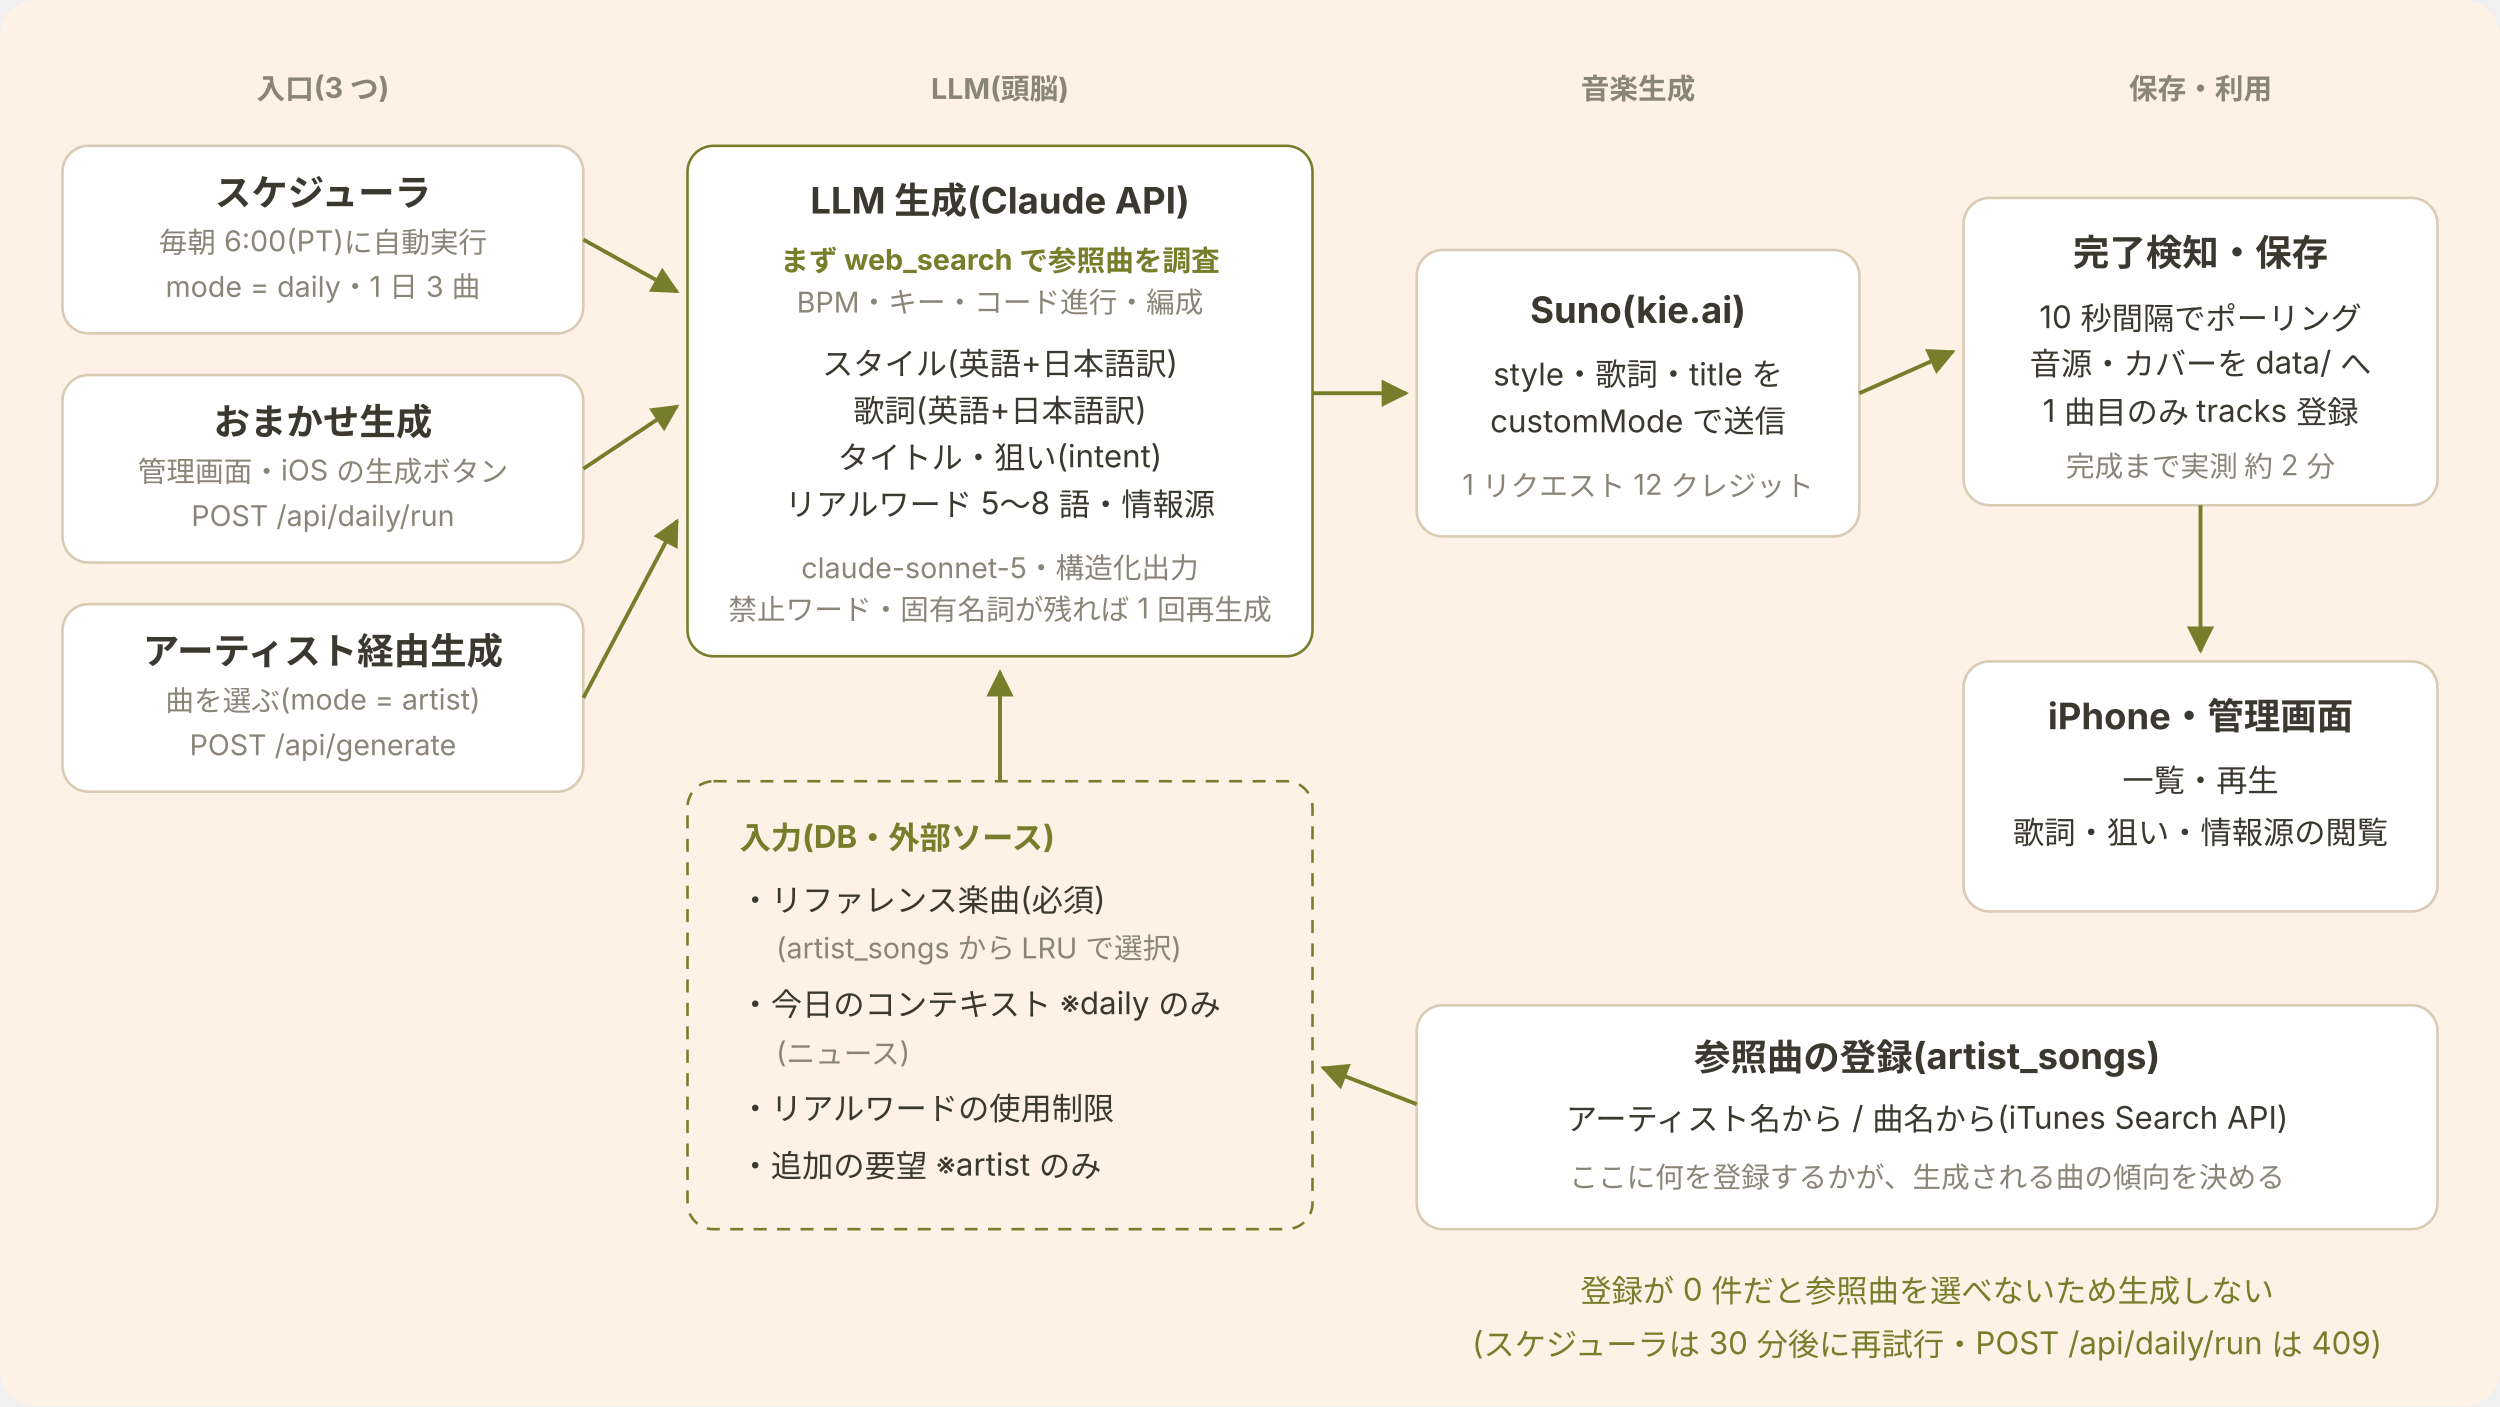
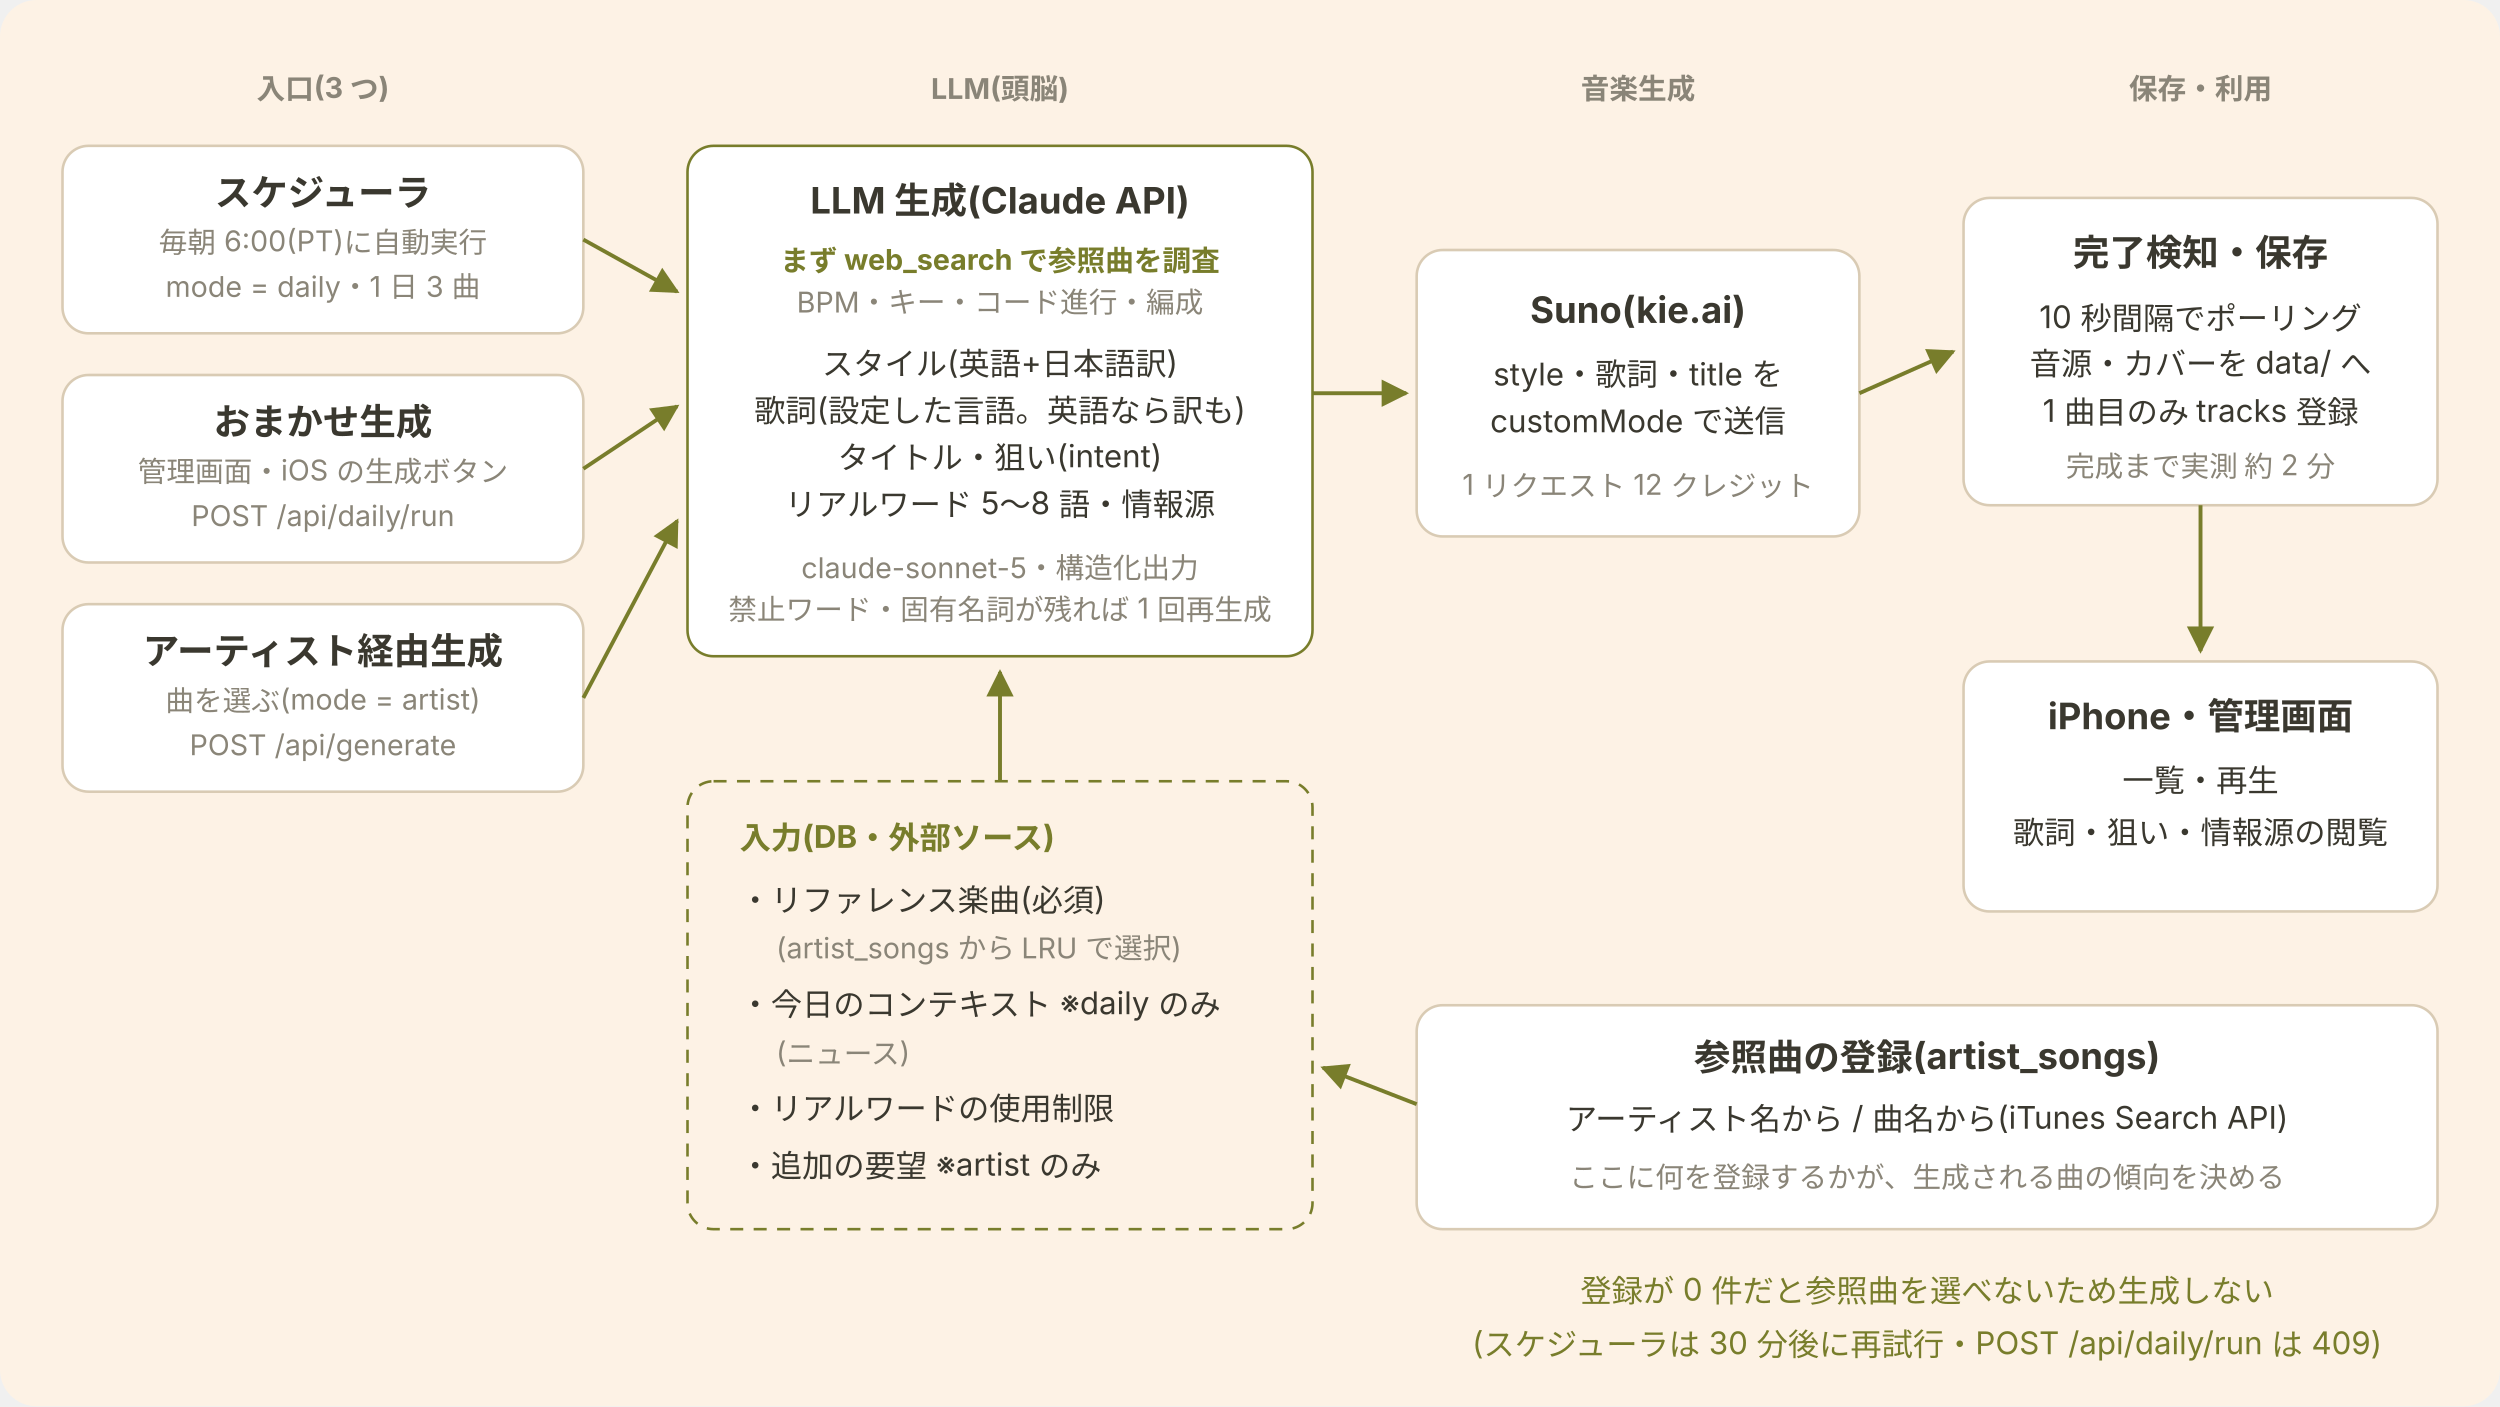
<svg xmlns="http://www.w3.org/2000/svg" viewBox="0 0 960 540" font-family="-apple-system, 'Hiragino Sans', 'Noto Sans JP', sans-serif">
  <defs>
    <marker id="arrow" viewBox="0 0 10 10" refX="9" refY="5" markerWidth="7" markerHeight="7" orient="auto-start-reverse">
      <path d="M0,0 L10,5 L0,10 z" fill="#787D2B" />
    </marker>
  </defs>
  <rect x="0" y="0" width="960" height="540" rx="14" fill="#FDF2E5" />
  <text x="124" y="38" text-anchor="middle" font-size="11" font-weight="bold" fill="#8A8578">入口(3 つ)</text>
  <text x="384" y="38" text-anchor="middle" font-size="11" font-weight="bold" fill="#8A8578">LLM(頭脳)</text>
  <text x="629" y="38" text-anchor="middle" font-size="11" font-weight="bold" fill="#8A8578">音楽生成</text>
  <text x="845" y="38" text-anchor="middle" font-size="11" font-weight="bold" fill="#8A8578">保存・利用</text>
  <rect x="24" y="56" width="200" height="72" rx="10" fill="#FFFFFF" stroke="#D9CBB4" />
  <text x="124" y="79" text-anchor="middle" font-size="14" font-weight="bold" fill="#3A382F">スケジューラ</text>
  <text x="124" y="97" text-anchor="middle" font-size="11" fill="#8A8578">毎朝 6:00(PT)に自動実行</text>
  <text x="124" y="114" text-anchor="middle" font-size="11" fill="#8A8578">mode = daily・1 日 3 曲</text>
  <rect x="24" y="144" width="200" height="72" rx="10" fill="#FFFFFF" stroke="#D9CBB4" />
  <text x="124" y="167" text-anchor="middle" font-size="14" font-weight="bold" fill="#3A382F">おまかせ生成</text>
  <text x="124" y="185" text-anchor="middle" font-size="11" fill="#8A8578">管理画面・iOS の生成ボタン</text>
  <text x="124" y="202" text-anchor="middle" font-size="11" fill="#8A8578">POST /api/daily/run</text>
  <rect x="24" y="232" width="200" height="72" rx="10" fill="#FFFFFF" stroke="#D9CBB4" />
  <text x="124" y="255" text-anchor="middle" font-size="14" font-weight="bold" fill="#3A382F">アーティスト経由生成</text>
  <text x="124" y="273" text-anchor="middle" font-size="11" fill="#8A8578">曲を選ぶ(mode = artist)</text>
  <text x="124" y="290" text-anchor="middle" font-size="11" fill="#8A8578">POST /api/generate</text>
  <line x1="224" y1="92" x2="260" y2="112" stroke="#787D2B" stroke-width="1.5" marker-end="url(#arrow)" />
  <line x1="224" y1="180" x2="260" y2="156" stroke="#787D2B" stroke-width="1.5" marker-end="url(#arrow)" />
  <line x1="224" y1="268" x2="260" y2="200" stroke="#787D2B" stroke-width="1.5" marker-end="url(#arrow)" />
  <rect x="264" y="56" width="240" height="196" rx="10" fill="#FFFFFF" stroke="#787D2B" />
  <text x="384" y="82" text-anchor="middle" font-size="14" font-weight="bold" fill="#3A382F">LLM 生成(Claude API)</text>
  <text x="384" y="104" text-anchor="middle" font-size="11" font-weight="bold" fill="#787D2B">まず web_search で参照曲を調査</text>
  <text x="384" y="120" text-anchor="middle" font-size="11" fill="#8A8578">BPM・キー・コード進行・編成</text>
  <text x="384" y="144" text-anchor="middle" font-size="12" fill="#3A382F">スタイル(英語+日本語訳)</text>
-   <text x="384" y="162" text-anchor="middle" font-size="12" fill="#3A382F">歌詞(英語+日本語訳)</text>
+   <text x="384" y="162" text-anchor="middle" font-size="12" fill="#3A382F">歌詞(設定した言語。英語なら訳も)</text>
  <text x="384" y="180" text-anchor="middle" font-size="12" fill="#3A382F">タイトル・狙い(intent)</text>
  <text x="384" y="198" text-anchor="middle" font-size="12" fill="#3A382F">リアルワード 5〜8 語・情報源</text>
  <text x="384" y="222" text-anchor="middle" font-size="11" fill="#8A8578">claude-sonnet-5・構造化出力</text>
  <text x="384" y="238" text-anchor="middle" font-size="11" fill="#8A8578">禁止ワード・固有名詞が残れば 1 回再生成</text>
  <rect x="264" y="300" width="240" height="172" rx="10" fill="none" stroke="#787D2B" stroke-dasharray="5 4" />
  <text x="284" y="326" font-size="12" font-weight="bold" fill="#787D2B">入力(DB・外部ソース)</text>
  <text x="284" y="350" font-size="12" fill="#3A382F">・リファレンス楽曲(必須)</text>
  <text x="298" y="368" font-size="11" fill="#8A8578">(artist_songs から LRU で選択)</text>
  <text x="284" y="390" font-size="12" fill="#3A382F">・今日のコンテキスト ※daily のみ</text>
  <text x="298" y="408" font-size="11" fill="#8A8578">(ニュース)</text>
  <text x="284" y="430" font-size="12" fill="#3A382F">・リアルワードの使用制限</text>
  <text x="284" y="452" font-size="12" fill="#3A382F">・追加の要望 ※artist のみ</text>
  <line x1="384" y1="300" x2="384" y2="258" stroke="#787D2B" stroke-width="1.5" marker-end="url(#arrow)" />
  <rect x="544" y="96" width="170" height="110" rx="10" fill="#FFFFFF" stroke="#D9CBB4" />
  <text x="629" y="124" text-anchor="middle" font-size="14" font-weight="bold" fill="#3A382F">Suno(kie.ai)</text>
  <text x="629" y="148" text-anchor="middle" font-size="12" fill="#3A382F">style・歌詞・title を</text>
  <text x="629" y="166" text-anchor="middle" font-size="12" fill="#3A382F">customMode で送信</text>
  <text x="629" y="190" text-anchor="middle" font-size="11" fill="#8A8578">1 リクエスト 12 クレジット</text>
  <line x1="504" y1="151" x2="540" y2="151" stroke="#787D2B" stroke-width="1.5" marker-end="url(#arrow)" />
  <rect x="754" y="76" width="182" height="118" rx="10" fill="#FFFFFF" stroke="#D9CBB4" />
  <text x="845" y="102" text-anchor="middle" font-size="14" font-weight="bold" fill="#3A382F">完了検知・保存</text>
  <text x="845" y="126" text-anchor="middle" font-size="12" fill="#3A382F">10 秒間隔でポーリング</text>
  <text x="845" y="144" text-anchor="middle" font-size="12" fill="#3A382F">音源・カバーを data/ へ</text>
  <text x="845" y="162" text-anchor="middle" font-size="12" fill="#3A382F">1 曲目のみ tracks 登録</text>
  <text x="845" y="183" text-anchor="middle" font-size="11" fill="#8A8578">完成まで実測 約 2 分</text>
  <line x1="714" y1="151" x2="750" y2="135" stroke="#787D2B" stroke-width="1.5" marker-end="url(#arrow)" />
  <rect x="754" y="254" width="182" height="96" rx="10" fill="#FFFFFF" stroke="#D9CBB4" />
  <text x="845" y="280" text-anchor="middle" font-size="14" font-weight="bold" fill="#3A382F">iPhone・管理画面</text>
  <text x="845" y="304" text-anchor="middle" font-size="12" fill="#3A382F">一覧・再生</text>
  <text x="845" y="324" text-anchor="middle" font-size="12" fill="#3A382F">歌詞・狙い・情報源の閲覧</text>
  <line x1="845" y1="194" x2="845" y2="250" stroke="#787D2B" stroke-width="1.5" marker-end="url(#arrow)" />
  <rect x="544" y="386" width="392" height="86" rx="10" fill="#FFFFFF" stroke="#D9CBB4" />
  <text x="740" y="411" text-anchor="middle" font-size="14" font-weight="bold" fill="#3A382F">参照曲の登録(artist_songs)</text>
  <text x="740" y="434" text-anchor="middle" font-size="12" fill="#3A382F">アーティスト名から / 曲名から(iTunes Search API)</text>
  <text x="740" y="456" text-anchor="middle" font-size="11" fill="#8A8578">ここに何を登録するかが、生成される曲の傾向を決める</text>
  <line x1="544" y1="424" x2="508" y2="410" stroke="#787D2B" stroke-width="1.5" marker-end="url(#arrow)" />
  <text x="740" y="500" text-anchor="middle" font-size="12" fill="#787D2B">登録が 0 件だと参照曲を選べないため生成しない</text>
  <text x="740" y="520" text-anchor="middle" font-size="12" fill="#787D2B">(スケジューラは 30 分後に再試行・POST /api/daily/run は 409)</text>
</svg>
